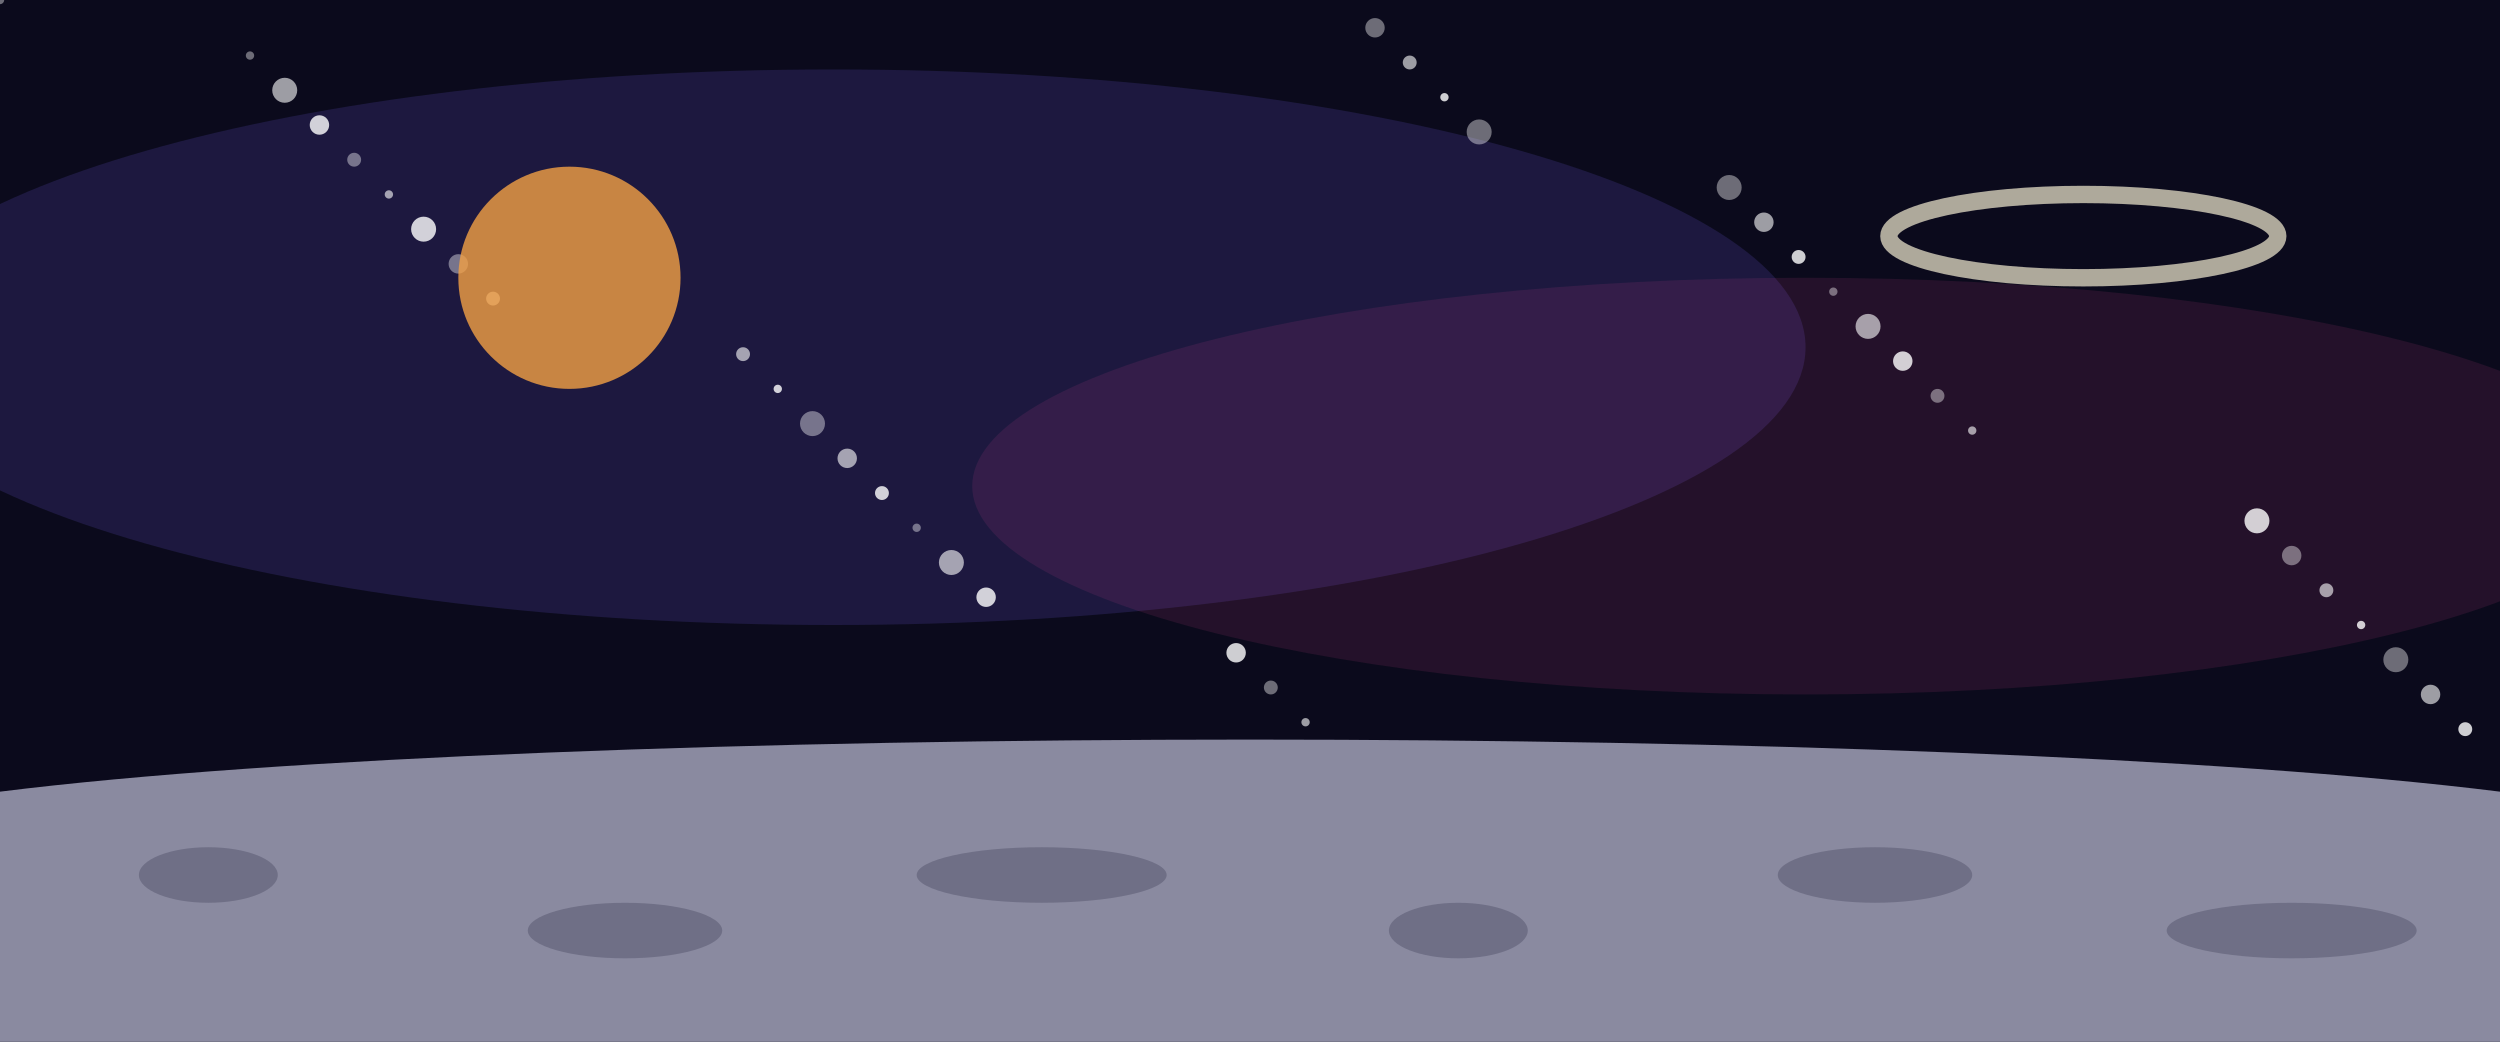
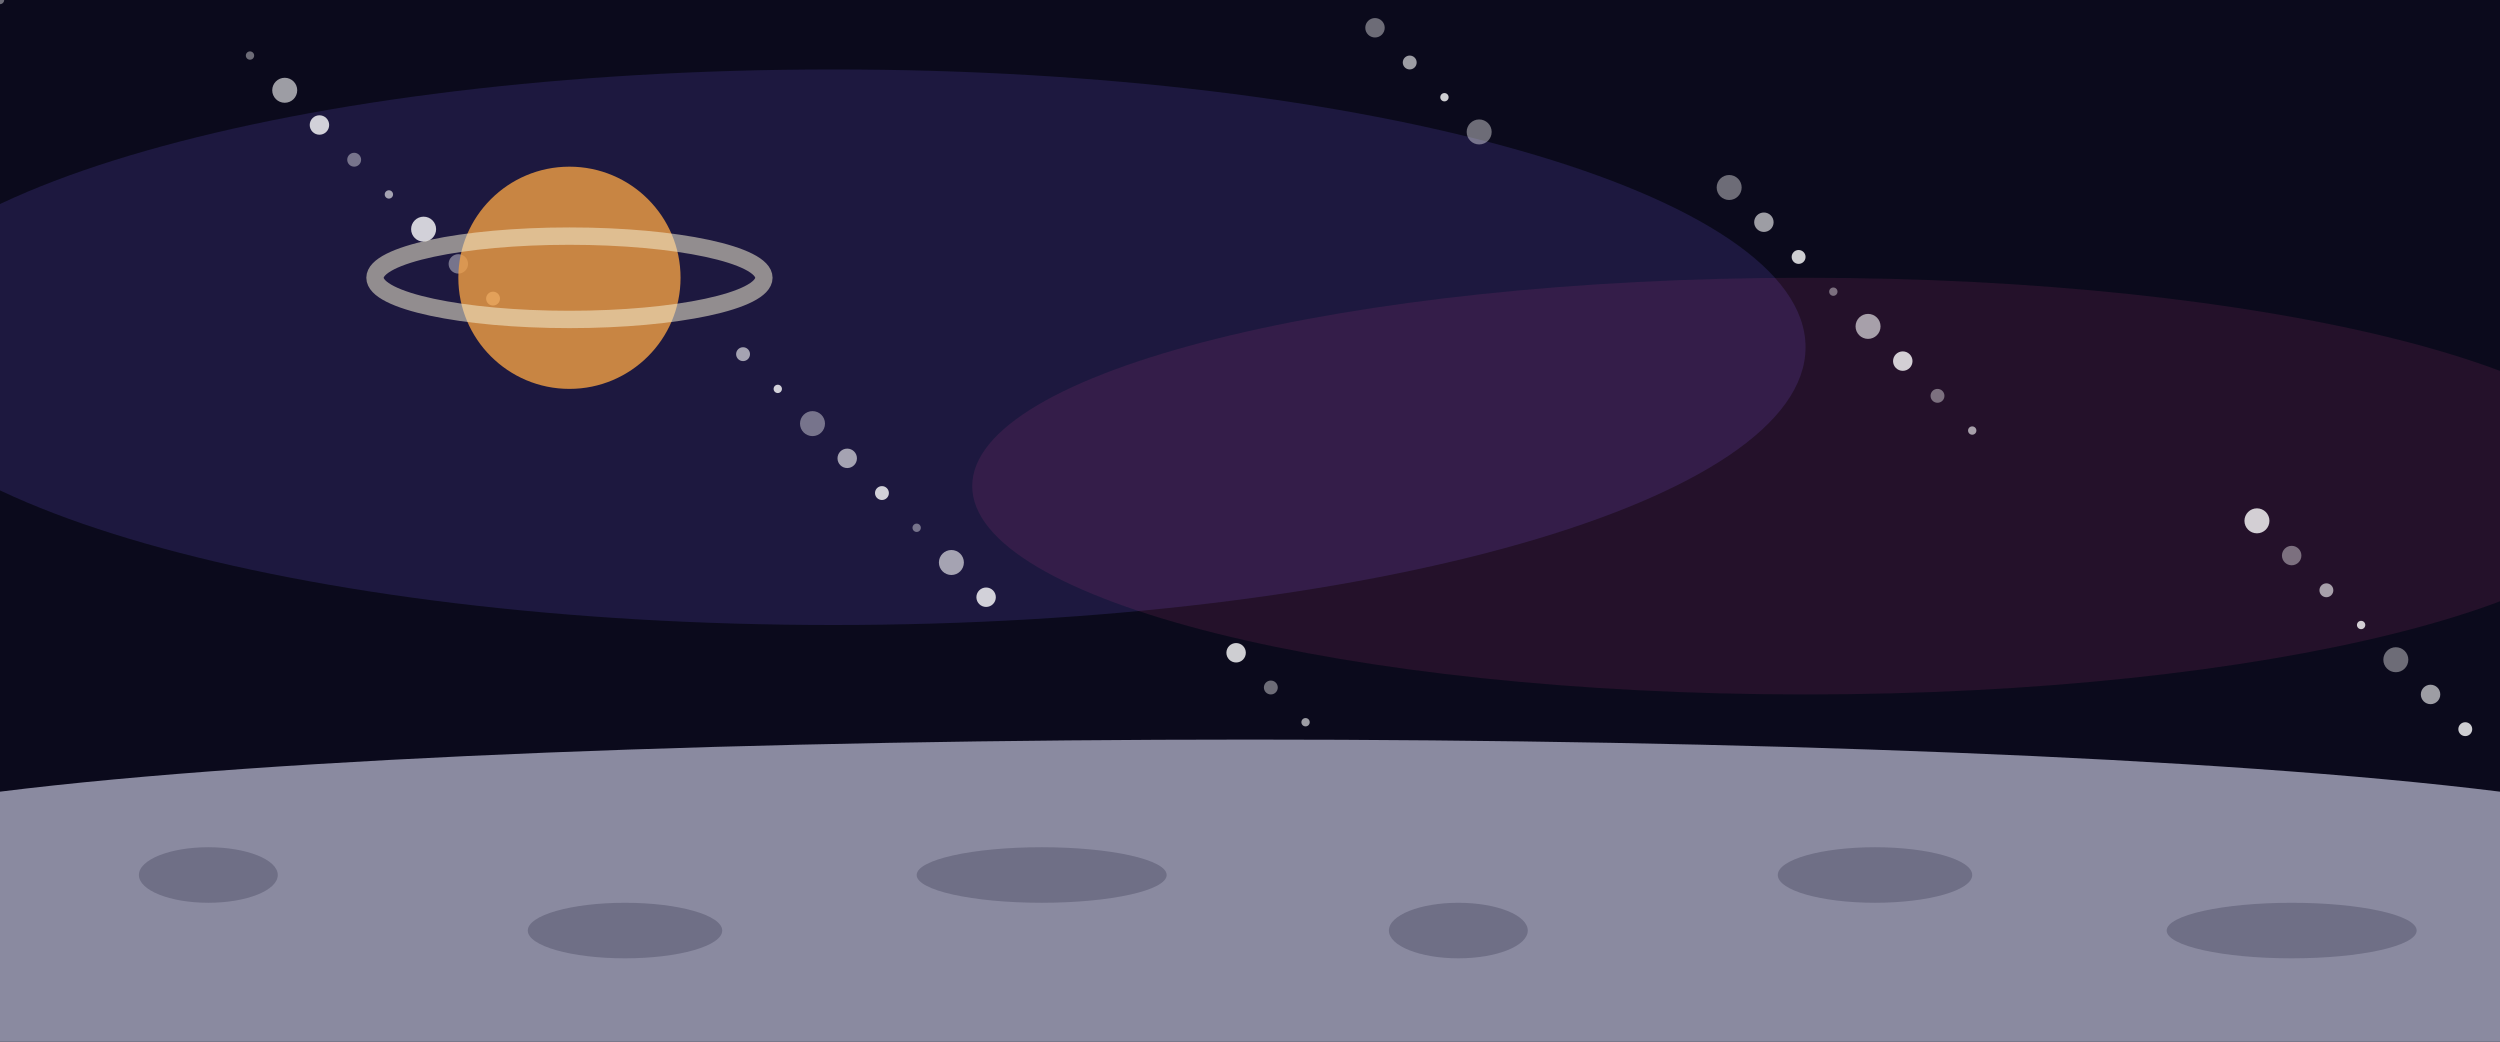
<svg xmlns="http://www.w3.org/2000/svg" viewBox="0 0 360 150" preserveAspectRatio="xMidYMax slice">
  <rect width="360" height="150" fill="#0b0a1c" />
  <ellipse cx="120" cy="50" rx="140" ry="40" fill="#6d5ae0" opacity=".18" />
  <ellipse cx="260" cy="70" rx="120" ry="30" fill="#e04890" opacity=".12" />
  <circle cx="0" cy="0" r="0.6" fill="#fff" opacity="0.4" />
  <circle cx="71" cy="43" r="1" fill="#fff" opacity="0.6" />
  <circle cx="142" cy="86" r="1.4" fill="#fff" opacity="0.8" />
  <circle cx="213" cy="19" r="1.8" fill="#fff" opacity="0.4" />
  <circle cx="284" cy="62" r="0.6" fill="#fff" opacity="0.6" />
  <circle cx="355" cy="105" r="1" fill="#fff" opacity="0.8" />
  <circle cx="66" cy="38" r="1.4" fill="#fff" opacity="0.4" />
  <circle cx="137" cy="81" r="1.8" fill="#fff" opacity="0.6" />
  <circle cx="208" cy="14" r="0.6" fill="#fff" opacity="0.8" />
  <circle cx="279" cy="57" r="1" fill="#fff" opacity="0.4" />
  <circle cx="350" cy="100" r="1.4" fill="#fff" opacity="0.6" />
  <circle cx="61" cy="33" r="1.8" fill="#fff" opacity="0.8" />
  <circle cx="132" cy="76" r="0.6" fill="#fff" opacity="0.4" />
  <circle cx="203" cy="9" r="1" fill="#fff" opacity="0.6" />
  <circle cx="274" cy="52" r="1.4" fill="#fff" opacity="0.8" />
  <circle cx="345" cy="95" r="1.8" fill="#fff" opacity="0.4" />
  <circle cx="56" cy="28" r="0.6" fill="#fff" opacity="0.6" />
  <circle cx="127" cy="71" r="1" fill="#fff" opacity="0.8" />
  <circle cx="198" cy="4" r="1.4" fill="#fff" opacity="0.4" />
  <circle cx="269" cy="47" r="1.8" fill="#fff" opacity="0.6" />
  <circle cx="340" cy="90" r="0.6" fill="#fff" opacity="0.8" />
  <circle cx="51" cy="23" r="1" fill="#fff" opacity="0.4" />
  <circle cx="122" cy="66" r="1.4" fill="#fff" opacity="0.6" />
  <circle cx="193" cy="109" r="1.8" fill="#fff" opacity="0.8" />
  <circle cx="264" cy="42" r="0.6" fill="#fff" opacity="0.4" />
  <circle cx="335" cy="85" r="1" fill="#fff" opacity="0.6" />
  <circle cx="46" cy="18" r="1.4" fill="#fff" opacity="0.8" />
  <circle cx="117" cy="61" r="1.8" fill="#fff" opacity="0.4" />
  <circle cx="188" cy="104" r="0.6" fill="#fff" opacity="0.6" />
  <circle cx="259" cy="37" r="1" fill="#fff" opacity="0.8" />
  <circle cx="330" cy="80" r="1.4" fill="#fff" opacity="0.4" />
  <circle cx="41" cy="13" r="1.8" fill="#fff" opacity="0.6" />
  <circle cx="112" cy="56" r="0.6" fill="#fff" opacity="0.8" />
  <circle cx="183" cy="99" r="1" fill="#fff" opacity="0.4" />
  <circle cx="254" cy="32" r="1.4" fill="#fff" opacity="0.6" />
  <circle cx="325" cy="75" r="1.8" fill="#fff" opacity="0.8" />
  <circle cx="36" cy="8" r="0.6" fill="#fff" opacity="0.4" />
  <circle cx="107" cy="51" r="1" fill="#fff" opacity="0.6" />
  <circle cx="178" cy="94" r="1.4" fill="#fff" opacity="0.8" />
  <circle cx="249" cy="27" r="1.8" fill="#fff" opacity="0.4" />
  <circle cx="82" cy="40" r="16" fill="#f2a043" opacity=".8" />
-   <ellipse cx="300" cy="34" rx="28" ry="6" fill="none" stroke="#f3ecd2" stroke-width="2.5" opacity=".7" />
+   <ellipse cx="82" cy="40" rx="28" ry="6" fill="none" stroke="#f3ecd2" stroke-width="2.5" opacity=".55" />
  <path d="M0 114 C80 104 280 104 360 114 L360 150 L0 150 Z" fill="#8a8aa0" />
  <ellipse cx="30" cy="126" rx="10" ry="4" fill="#6f6f86" />
  <ellipse cx="90" cy="134" rx="14" ry="4" fill="#6f6f86" />
  <ellipse cx="150" cy="126" rx="18" ry="4" fill="#6f6f86" />
  <ellipse cx="210" cy="134" rx="10" ry="4" fill="#6f6f86" />
  <ellipse cx="270" cy="126" rx="14" ry="4" fill="#6f6f86" />
  <ellipse cx="330" cy="134" rx="18" ry="4" fill="#6f6f86" />
</svg>
